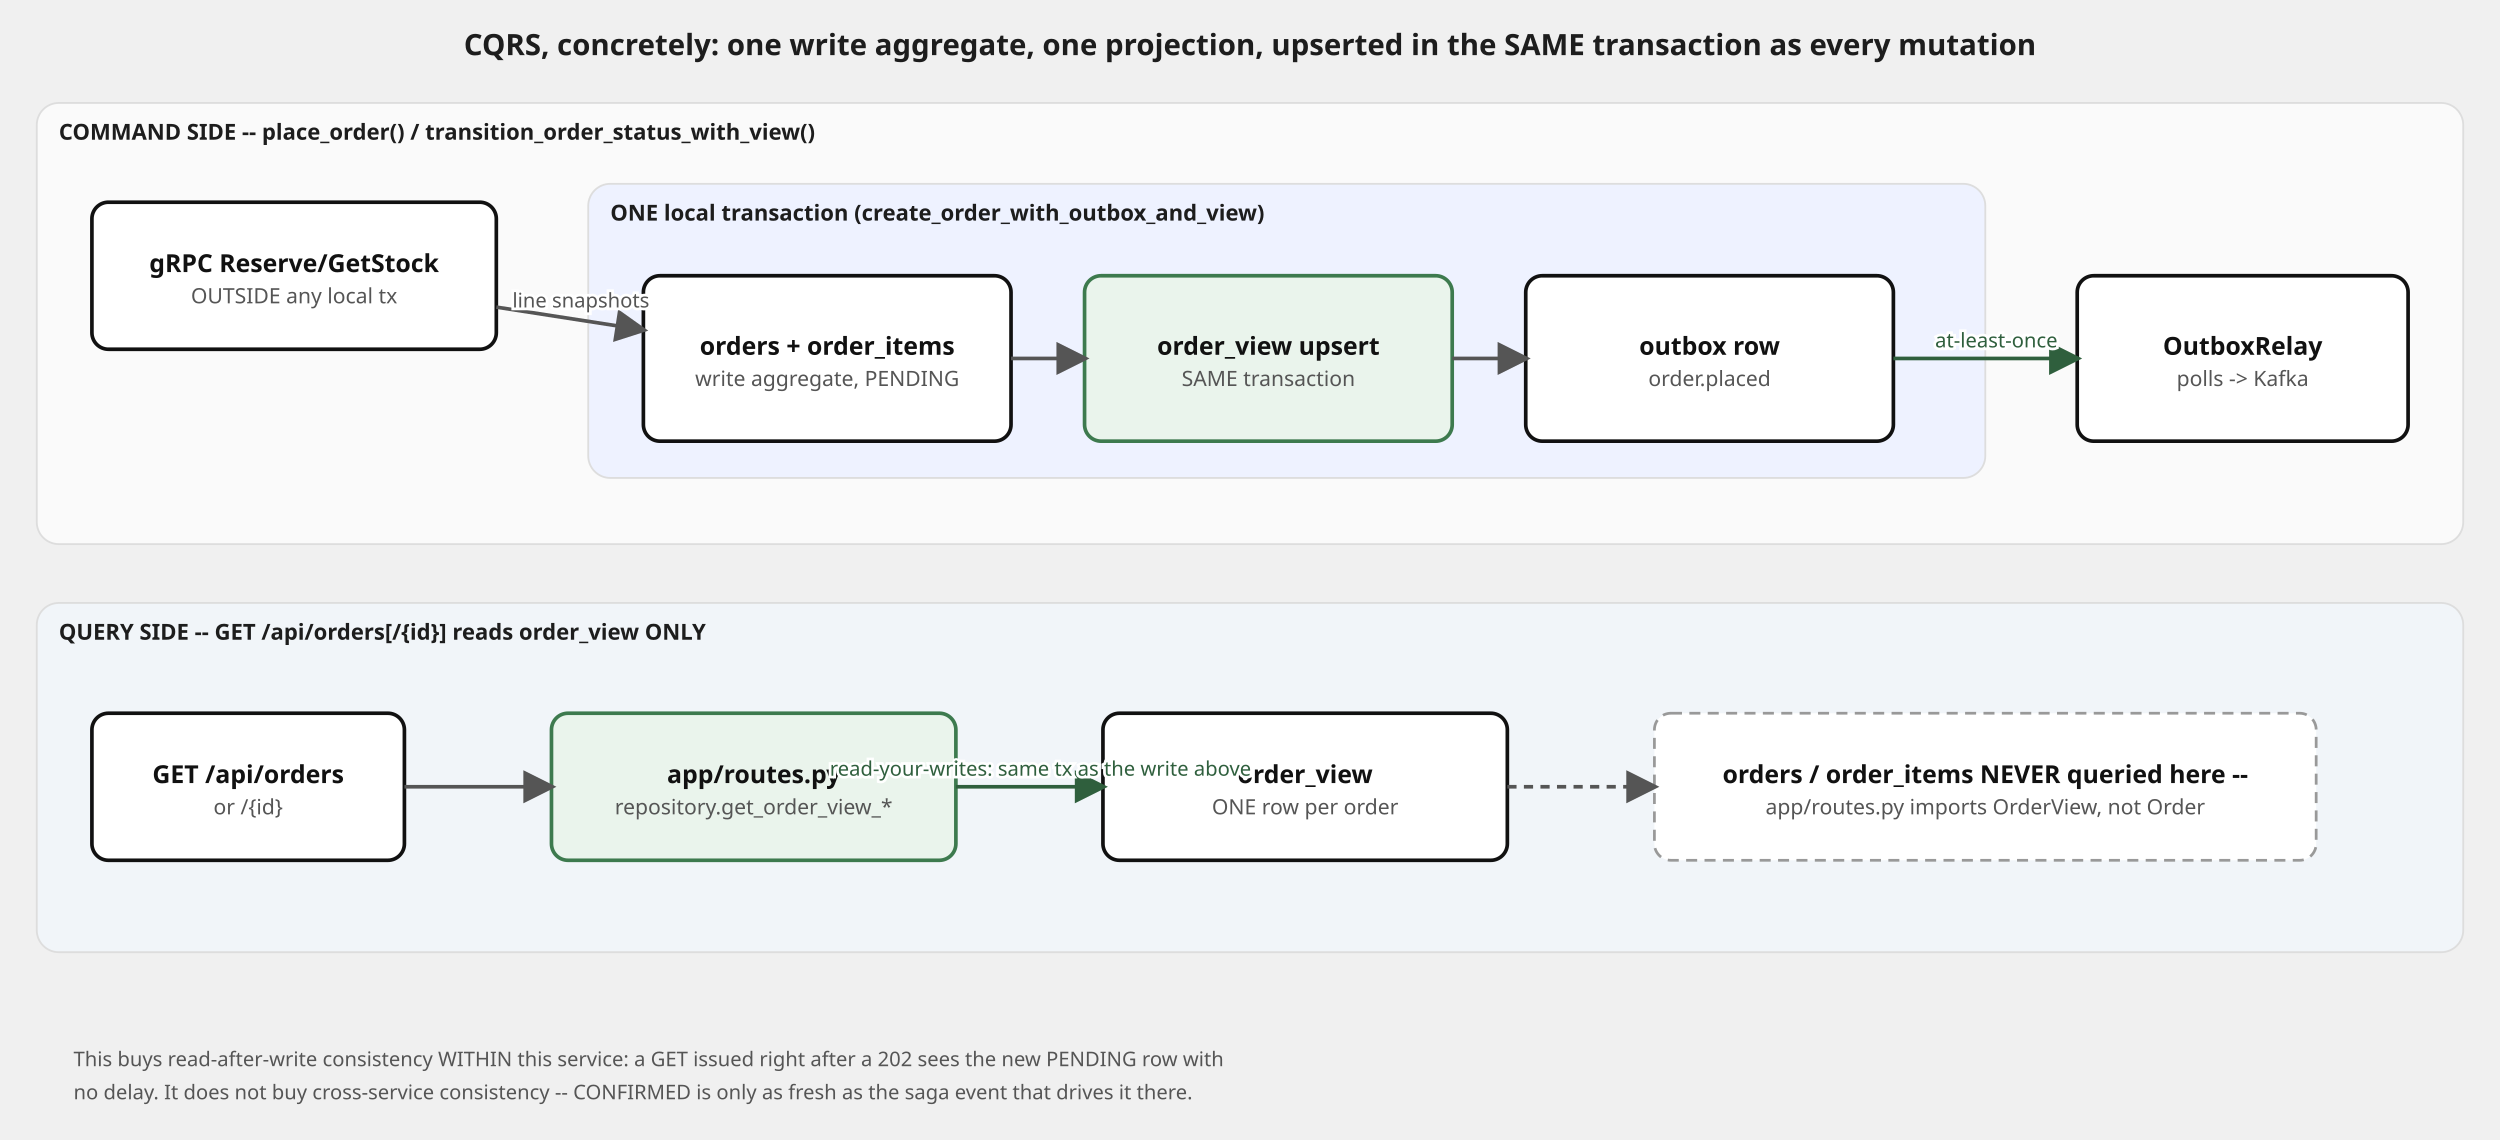
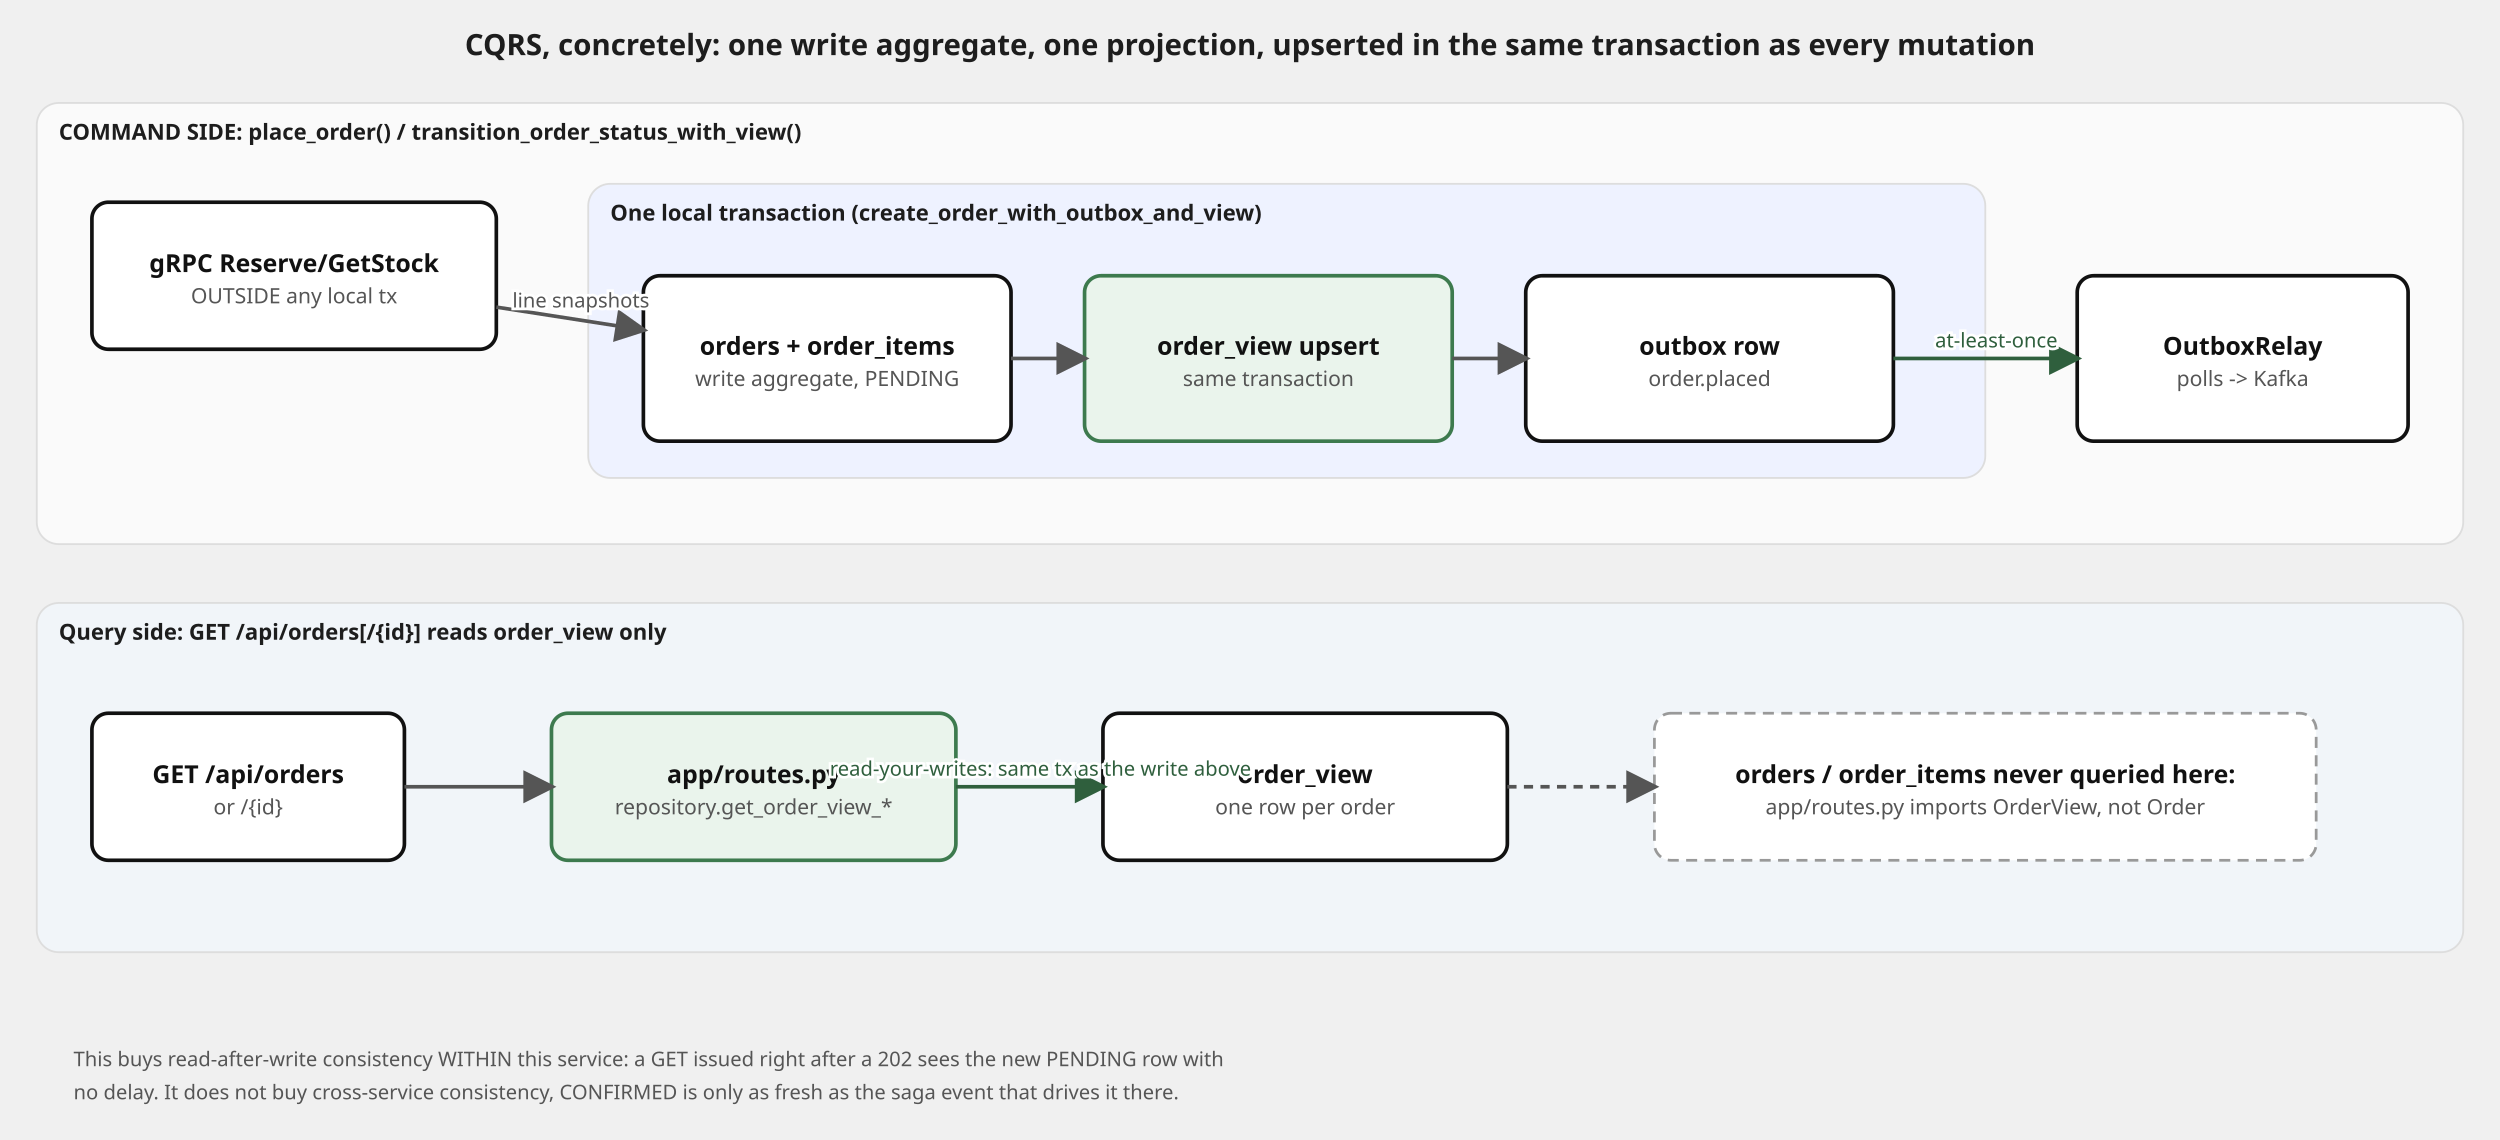
<svg xmlns="http://www.w3.org/2000/svg" viewBox="0 0 1360 620" font-family="'Red Hat Text', system-ui, sans-serif" role="img">
  <defs>
    <marker id="a" viewBox="0 0 10 10" refX="8.5" refY="5" markerWidth="9" markerHeight="9" orient="auto-start-reverse">
      <path d="M0,0 L10,5 L0,10 z" fill="#555" />
    </marker>
    <marker id="am" viewBox="0 0 10 10" refX="8.5" refY="5" markerWidth="9" markerHeight="9" orient="auto-start-reverse">
      <path d="M0,0 L10,5 L0,10 z" fill="#2f5f3d" />
    </marker>
  </defs>
  <rect x="20" y="56" width="1320" height="240" rx="12" fill="#fafafa" stroke="#ddd" />
-   <text x="32" y="76" font-size="12" font-weight="700" fill="#1d1d1d">COMMAND SIDE -- place_order() / transition_order_status_with_view()</text>
+   <text x="32" y="76" font-size="12" font-weight="700" fill="#1d1d1d">COMMAND SIDE: place_order() / transition_order_status_with_view()</text>
  <rect x="20" y="328" width="1320" height="190" rx="12" fill="#f1f5f9" stroke="#ddd" />
-   <text x="32" y="348" font-size="12" font-weight="700" fill="#1d1d1d">QUERY SIDE -- GET /api/orders[/{id}] reads order_view ONLY</text>
+   <text x="32" y="348" font-size="12" font-weight="700" fill="#1d1d1d">Query side: GET /api/orders[/{id}] reads order_view only</text>
  <rect x="320" y="100" width="760" height="160" rx="12" fill="#eef2ff" stroke="#ddd" />
-   <text x="332" y="120" font-size="12" font-weight="700" fill="#1d1d1d">ONE local transaction (create_order_with_outbox_and_view)</text>
+   <text x="332" y="120" font-size="12" font-weight="700" fill="#1d1d1d">One local transaction (create_order_with_outbox_and_view)</text>
  <rect x="50" y="110" width="220" height="80" rx="9" fill="#ffffff" stroke="#111111" stroke-width="2" />
  <text x="160.0" y="148.0" font-size="13.5" font-weight="700" fill="#111111" text-anchor="middle">gRPC Reserve/GetStock</text>
  <text x="160.0" y="165.0" font-size="11.5" fill="#555555" text-anchor="middle">OUTSIDE any local tx</text>
  <rect x="350" y="150" width="200" height="90" rx="9" fill="#ffffff" stroke="#111111" stroke-width="2" />
  <text x="450.0" y="193.0" font-size="13.5" font-weight="700" fill="#111111" text-anchor="middle">orders + order_items</text>
  <text x="450.0" y="210.0" font-size="11.5" fill="#555555" text-anchor="middle">write aggregate, PENDING</text>
  <rect x="590" y="150" width="200" height="90" rx="9" fill="#eaf4ec" stroke="#3d7a4e" stroke-width="2" />
  <text x="690.0" y="193.0" font-size="13.5" font-weight="700" fill="#111111" text-anchor="middle">order_view upsert</text>
-   <text x="690.0" y="210.0" font-size="11.5" fill="#555555" text-anchor="middle">SAME transaction</text>
+   <text x="690.0" y="210.0" font-size="11.5" fill="#555555" text-anchor="middle">same transaction</text>
  <rect x="830" y="150" width="200" height="90" rx="9" fill="#ffffff" stroke="#111111" stroke-width="2" />
  <text x="930.0" y="193.0" font-size="13.5" font-weight="700" fill="#111111" text-anchor="middle">outbox row</text>
  <text x="930.0" y="210.0" font-size="11.5" fill="#555555" text-anchor="middle">order.placed</text>
  <rect x="1130" y="150" width="180" height="90" rx="9" fill="#ffffff" stroke="#111111" stroke-width="2" />
  <text x="1220.0" y="193.0" font-size="13.5" font-weight="700" fill="#111111" text-anchor="middle">OutboxRelay</text>
  <text x="1220.0" y="210.0" font-size="11.5" fill="#555555" text-anchor="middle">polls -&gt; Kafka</text>
  <rect x="50" y="388" width="170" height="80" rx="9" fill="#ffffff" stroke="#111111" stroke-width="2" />
  <text x="135.0" y="426.0" font-size="13.5" font-weight="700" fill="#111111" text-anchor="middle">GET /api/orders</text>
  <text x="135.0" y="443.0" font-size="11.5" fill="#555555" text-anchor="middle">or /{id}</text>
  <rect x="300" y="388" width="220" height="80" rx="9" fill="#eaf4ec" stroke="#3d7a4e" stroke-width="2" />
  <text x="410.0" y="426.0" font-size="13.5" font-weight="700" fill="#111111" text-anchor="middle">app/routes.py</text>
  <text x="410.0" y="443.0" font-size="11.5" fill="#555555" text-anchor="middle">repository.get_order_view_*</text>
  <rect x="600" y="388" width="220" height="80" rx="9" fill="#ffffff" stroke="#111111" stroke-width="2" />
  <text x="710.0" y="426.0" font-size="13.5" font-weight="700" fill="#111111" text-anchor="middle">order_view</text>
-   <text x="710.0" y="443.0" font-size="11.5" fill="#555555" text-anchor="middle">ONE row per order</text>
+   <text x="710.0" y="443.0" font-size="11.5" fill="#555555" text-anchor="middle">one row per order</text>
  <rect x="900" y="388" width="360" height="80" rx="9" fill="#ffffff" stroke="#999999" stroke-width="1.5" stroke-dasharray="6 4" />
-   <text x="1080.0" y="426.0" font-size="13.5" font-weight="700" fill="#111111" text-anchor="middle">orders / order_items NEVER queried here --</text>
+   <text x="1080.0" y="426.0" font-size="13.5" font-weight="700" fill="#111111" text-anchor="middle">orders / order_items never queried here:</text>
  <text x="1080.0" y="443.0" font-size="11.5" fill="#555555" text-anchor="middle">app/routes.py imports OrderView, not Order</text>
  <path d="M270.0,167.069 L350.0,179.483" fill="none" stroke="#555" stroke-width="2" marker-end="url(#a)" />
  <text x="316.0" y="167.276" font-size="11" fill="#ffffff" stroke="#ffffff" stroke-width="3" paint-order="stroke" text-anchor="middle">line snapshots</text>
  <text x="316.0" y="167.276" font-size="11" fill="#555" text-anchor="middle">line snapshots</text>
  <path d="M550.0,195.0 L590.0,195.0" fill="none" stroke="#555" stroke-width="2" marker-end="url(#a)" />
  <path d="M790.0,195.0 L830.0,195.0" fill="none" stroke="#555" stroke-width="2" marker-end="url(#a)" />
  <path d="M1030.0,195.0 L1130.0,195.0" fill="none" stroke="#2f5f3d" stroke-width="2" marker-end="url(#am)" />
  <text x="1086.0" y="189.0" font-size="11" fill="#ffffff" stroke="#ffffff" stroke-width="3" paint-order="stroke" text-anchor="middle">at-least-once</text>
  <text x="1086.0" y="189.0" font-size="11" fill="#2f5f3d" text-anchor="middle">at-least-once</text>
  <path d="M220.0,428.0 L300.0,428.0" fill="none" stroke="#555" stroke-width="2" marker-end="url(#a)" />
  <path d="M520.0,428.0 L600.0,428.0" fill="none" stroke="#2f5f3d" stroke-width="2" marker-end="url(#am)" />
  <text x="566.0" y="422.0" font-size="11" fill="#ffffff" stroke="#ffffff" stroke-width="3" paint-order="stroke" text-anchor="middle">read-your-writes: same tx as the write above</text>
  <text x="566.0" y="422.0" font-size="11" fill="#2f5f3d" text-anchor="middle">read-your-writes: same tx as the write above</text>
  <path d="M820.0,428.0 L900.0,428.0" fill="none" stroke="#555" stroke-width="2" stroke-dasharray="5 4" marker-end="url(#a)" />
-   <text x="680.0" y="30" font-size="16" fill="#1d1d1d" text-anchor="middle" font-weight="700">CQRS, concretely: one write aggregate, one projection, upserted in the SAME transaction as every mutation</text>
+   <text x="680.0" y="30" font-size="16" fill="#1d1d1d" text-anchor="middle" font-weight="700">CQRS, concretely: one write aggregate, one projection, upserted in the same transaction as every mutation</text>
  <text x="40" y="580" font-size="11" fill="#555555" text-anchor="start">This buys read-after-write consistency WITHIN this service: a GET issued right after a 202 sees the new PENDING row with</text>
-   <text x="40" y="598" font-size="11" fill="#555555" text-anchor="start">no delay. It does not buy cross-service consistency -- CONFIRMED is only as fresh as the saga event that drives it there.</text>
+   <text x="40" y="598" font-size="11" fill="#555555" text-anchor="start">no delay. It does not buy cross-service consistency, CONFIRMED is only as fresh as the saga event that drives it there.</text>
</svg>
